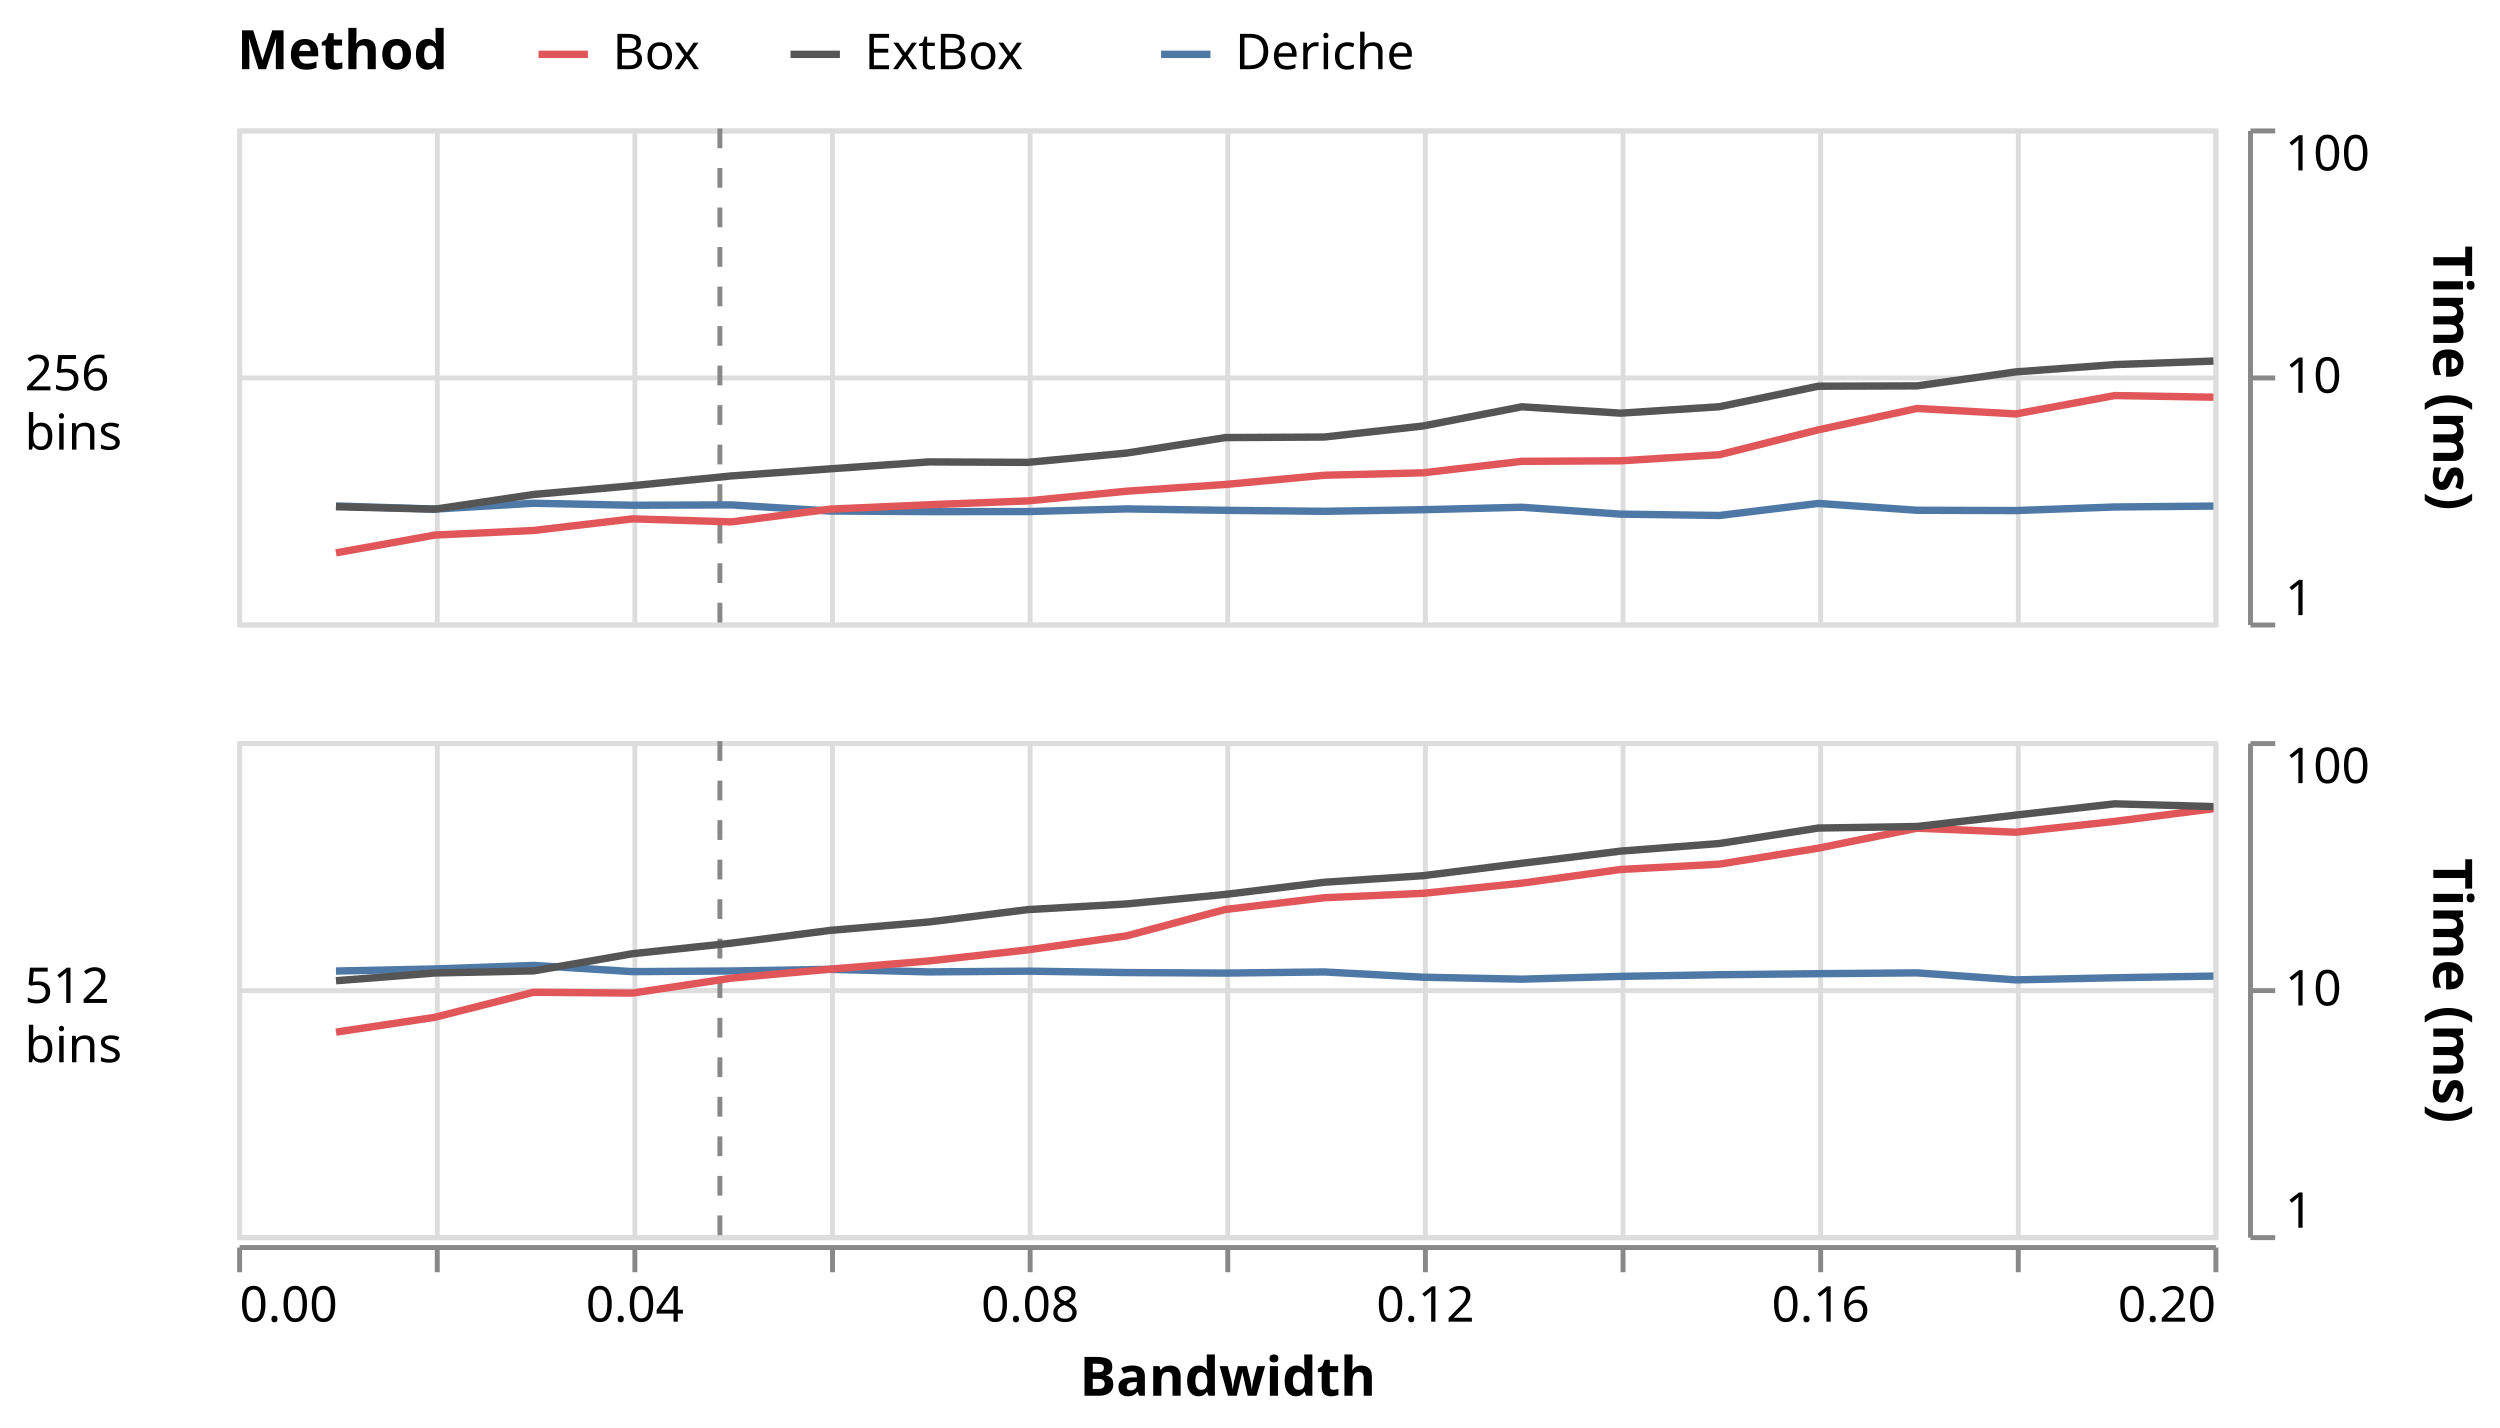
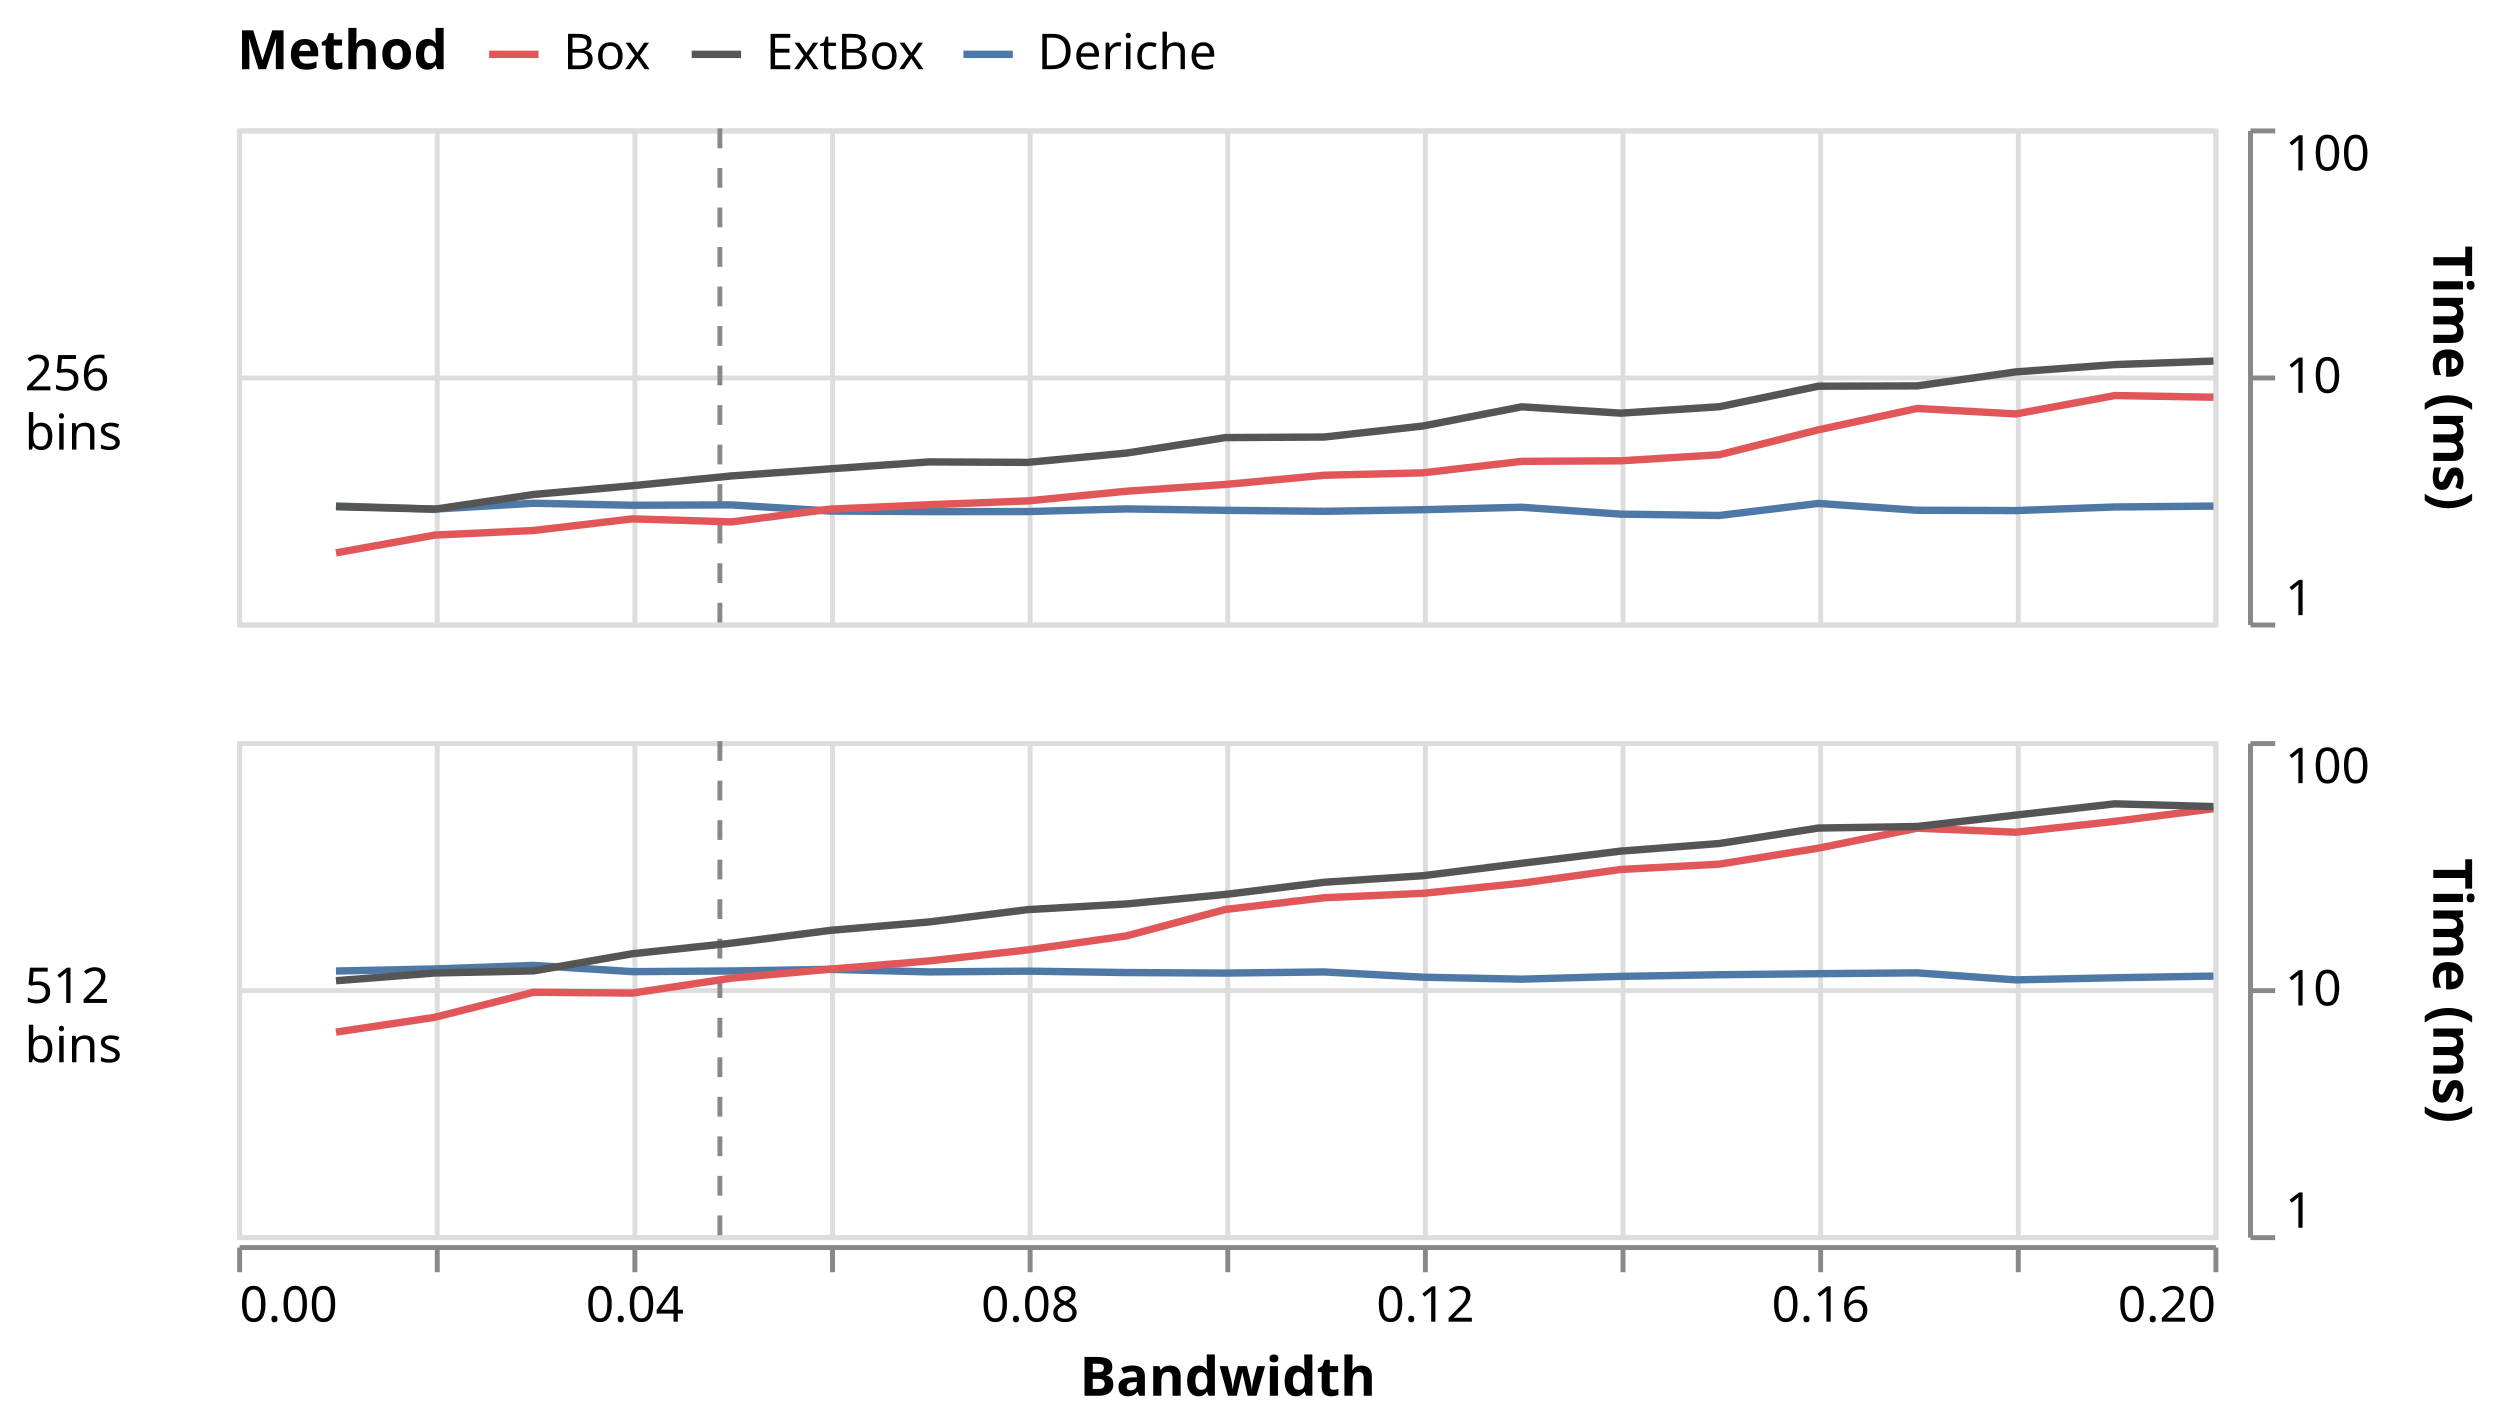
<svg xmlns="http://www.w3.org/2000/svg" version="1.1" class="marks" width="506" height="289" viewBox="0 0 506 289">
  <rect width="506" height="289" fill="white" />
  <g fill="none" stroke-miterlimit="10" transform="translate(48,26)">
    <g class="mark-group role-frame root" role="graphics-object" aria-roledescription="group mark container">
      <g transform="translate(0,0)">
        <path class="background" aria-hidden="true" d="M0,0h0v0h0Z" />
        <g>
          <g class="mark-group role-row-header row_header" role="graphics-object" aria-roledescription="group mark container">
            <g transform="translate(-1,0)">
              <path class="background" aria-hidden="true" d="M0,0h0v100h0Z" />
              <g>
                <g class="mark-group role-title">
                  <g transform="translate(-42,50)">
                    <path class="background" aria-hidden="true" d="M0,0h0v0h0Z" pointer-events="none" />
                    <g>
                      <g class="mark-text role-title-text" role="graphics-symbol" aria-roledescription="title" aria-label="Title text '256 bins'" pointer-events="none">
                        <text text-anchor="start" transform="translate(0,3)" font-family="sans-serif" font-size="10px" fill="#000" opacity="1">
                          <tspan>256</tspan>
                          <tspan x="0" dy="12">bins</tspan>
                        </text>
                      </g>
                    </g>
                    <path class="foreground" aria-hidden="true" d="" pointer-events="none" display="none" />
                  </g>
                </g>
              </g>
              <path class="foreground" aria-hidden="true" d="" display="none" />
            </g>
            <g transform="translate(-1,124)">
              <path class="background" aria-hidden="true" d="M0,0h0v100h0Z" />
              <g>
                <g class="mark-group role-title">
                  <g transform="translate(-42,50)">
                    <path class="background" aria-hidden="true" d="M0,0h0v0h0Z" pointer-events="none" />
                    <g>
                      <g class="mark-text role-title-text" role="graphics-symbol" aria-roledescription="title" aria-label="Title text '512 bins'" pointer-events="none">
                        <text text-anchor="start" transform="translate(0,3)" font-family="sans-serif" font-size="10px" fill="#000" opacity="1">
                          <tspan>512</tspan>
                          <tspan x="0" dy="12">bins</tspan>
                        </text>
                      </g>
                    </g>
                    <path class="foreground" aria-hidden="true" d="" pointer-events="none" display="none" />
                  </g>
                </g>
              </g>
              <path class="foreground" aria-hidden="true" d="" display="none" />
            </g>
          </g>
          <g class="mark-group role-row-footer row_footer" role="graphics-object" aria-roledescription="group mark container">
            <g transform="translate(404,0)">
              <path class="background" aria-hidden="true" d="M0,0h0v100h0Z" />
              <g>
                <g class="mark-group role-axis" role="graphics-symbol" aria-roledescription="axis" aria-label="Y-axis titled 'Time (ms)' for a log scale with values from 1 to 100">
                  <g transform="translate(3.5,0.5)">
                    <path class="background" aria-hidden="true" d="M0,0h0v0h0Z" pointer-events="none" />
                    <g>
                      <g class="mark-rule role-axis-tick" pointer-events="none">
                        <line transform="translate(0,100)" x2="5" y2="0" stroke="#888" stroke-width="1" opacity="1" />
                        <line transform="translate(0,50)" x2="5" y2="0" stroke="#888" stroke-width="1" opacity="1" />
                        <line transform="translate(0,0)" x2="5" y2="0" stroke="#888" stroke-width="1" opacity="1" />
                      </g>
                      <g class="mark-text role-axis-label" pointer-events="none">
                        <text text-anchor="start" transform="translate(7,98)" font-family="sans-serif" font-size="10px" fill="#000" opacity="1">1</text>
                        <text text-anchor="start" transform="translate(7,53)" font-family="sans-serif" font-size="10px" fill="#000" opacity="1">10</text>
                        <text text-anchor="start" transform="translate(7,8)" font-family="sans-serif" font-size="10px" fill="#000" opacity="1">100</text>
                      </g>
                      <g class="mark-rule role-axis-domain" pointer-events="none">
                        <line transform="translate(0,100)" x2="0" y2="-100" stroke="#888" stroke-width="1" opacity="1" />
                      </g>
                      <g class="mark-text role-axis-title" pointer-events="none">
                        <text text-anchor="middle" transform="translate(35,50) rotate(90) translate(0,-2)" font-family="sans-serif" font-size="11px" font-weight="bold" fill="#000" opacity="1">Time (ms)</text>
                      </g>
                    </g>
                    <path class="foreground" aria-hidden="true" d="" pointer-events="none" display="none" />
                  </g>
                </g>
              </g>
              <path class="foreground" aria-hidden="true" d="" display="none" />
            </g>
            <g transform="translate(404,124)">
              <path class="background" aria-hidden="true" d="M0,0h0v100h0Z" />
              <g>
                <g class="mark-group role-axis" role="graphics-symbol" aria-roledescription="axis" aria-label="Y-axis titled 'Time (ms)' for a log scale with values from 1 to 100">
                  <g transform="translate(3.5,0.5)">
                    <path class="background" aria-hidden="true" d="M0,0h0v0h0Z" pointer-events="none" />
                    <g>
                      <g class="mark-rule role-axis-tick" pointer-events="none">
                        <line transform="translate(0,100)" x2="5" y2="0" stroke="#888" stroke-width="1" opacity="1" />
                        <line transform="translate(0,50)" x2="5" y2="0" stroke="#888" stroke-width="1" opacity="1" />
                        <line transform="translate(0,0)" x2="5" y2="0" stroke="#888" stroke-width="1" opacity="1" />
                      </g>
                      <g class="mark-text role-axis-label" pointer-events="none">
                        <text text-anchor="start" transform="translate(7,98)" font-family="sans-serif" font-size="10px" fill="#000" opacity="1">1</text>
                        <text text-anchor="start" transform="translate(7,53)" font-family="sans-serif" font-size="10px" fill="#000" opacity="1">10</text>
                        <text text-anchor="start" transform="translate(7,8)" font-family="sans-serif" font-size="10px" fill="#000" opacity="1">100</text>
                      </g>
                      <g class="mark-rule role-axis-domain" pointer-events="none">
                        <line transform="translate(0,100)" x2="0" y2="-100" stroke="#888" stroke-width="1" opacity="1" />
                      </g>
                      <g class="mark-text role-axis-title" pointer-events="none">
                        <text text-anchor="middle" transform="translate(35,50) rotate(90) translate(0,-2)" font-family="sans-serif" font-size="11px" font-weight="bold" fill="#000" opacity="1">Time (ms)</text>
                      </g>
                    </g>
                    <path class="foreground" aria-hidden="true" d="" pointer-events="none" display="none" />
                  </g>
                </g>
              </g>
              <path class="foreground" aria-hidden="true" d="" display="none" />
            </g>
          </g>
          <g class="mark-group role-column-footer column_footer" role="graphics-object" aria-roledescription="group mark container">
            <g transform="translate(0,226)">
              <path class="background" aria-hidden="true" d="M0,0h400v0h-400Z" />
              <g>
                <g class="mark-group role-axis" role="graphics-symbol" aria-roledescription="axis" aria-label="X-axis titled 'Bandwidth' for a linear scale with values from 0.00 to 0.20">
                  <g transform="translate(0.5,0.5)">
                    <path class="background" aria-hidden="true" d="M0,0h0v0h0Z" pointer-events="none" />
                    <g>
                      <g class="mark-rule role-axis-tick" pointer-events="none">
                        <line transform="translate(0,0)" x2="0" y2="5" stroke="#888" stroke-width="1" opacity="1" />
                        <line transform="translate(40,0)" x2="0" y2="5" stroke="#888" stroke-width="1" opacity="1" />
                        <line transform="translate(80,0)" x2="0" y2="5" stroke="#888" stroke-width="1" opacity="1" />
                        <line transform="translate(120,0)" x2="0" y2="5" stroke="#888" stroke-width="1" opacity="1" />
                        <line transform="translate(160,0)" x2="0" y2="5" stroke="#888" stroke-width="1" opacity="1" />
                        <line transform="translate(200,0)" x2="0" y2="5" stroke="#888" stroke-width="1" opacity="1" />
                        <line transform="translate(240,0)" x2="0" y2="5" stroke="#888" stroke-width="1" opacity="1" />
                        <line transform="translate(280,0)" x2="0" y2="5" stroke="#888" stroke-width="1" opacity="1" />
                        <line transform="translate(320,0)" x2="0" y2="5" stroke="#888" stroke-width="1" opacity="1" />
                        <line transform="translate(360,0)" x2="0" y2="5" stroke="#888" stroke-width="1" opacity="1" />
                        <line transform="translate(400,0)" x2="0" y2="5" stroke="#888" stroke-width="1" opacity="1" />
                      </g>
                      <g class="mark-text role-axis-label" pointer-events="none">
                        <text text-anchor="start" transform="translate(0,15)" font-family="sans-serif" font-size="10px" fill="#000" opacity="1">0.00</text>
                        <text text-anchor="middle" transform="translate(40,15)" font-family="sans-serif" font-size="10px" fill="#000" opacity="0">0.02</text>
                        <text text-anchor="middle" transform="translate(80,15)" font-family="sans-serif" font-size="10px" fill="#000" opacity="1">0.04</text>
                        <text text-anchor="middle" transform="translate(120,15)" font-family="sans-serif" font-size="10px" fill="#000" opacity="0">0.06</text>
                        <text text-anchor="middle" transform="translate(160,15)" font-family="sans-serif" font-size="10px" fill="#000" opacity="1">0.08</text>
                        <text text-anchor="middle" transform="translate(200,15)" font-family="sans-serif" font-size="10px" fill="#000" opacity="0">0.10</text>
                        <text text-anchor="middle" transform="translate(240,15)" font-family="sans-serif" font-size="10px" fill="#000" opacity="1">0.12</text>
                        <text text-anchor="middle" transform="translate(280,15)" font-family="sans-serif" font-size="10px" fill="#000" opacity="0">0.14</text>
                        <text text-anchor="middle" transform="translate(320,15)" font-family="sans-serif" font-size="10px" fill="#000" opacity="1">0.16</text>
                        <text text-anchor="middle" transform="translate(360,15)" font-family="sans-serif" font-size="10px" fill="#000" opacity="0">0.18</text>
                        <text text-anchor="end" transform="translate(400,15)" font-family="sans-serif" font-size="10px" fill="#000" opacity="1">0.20</text>
                      </g>
                      <g class="mark-rule role-axis-domain" pointer-events="none">
                        <line transform="translate(0,0)" x2="400" y2="0" stroke="#888" stroke-width="1" opacity="1" />
                      </g>
                      <g class="mark-text role-axis-title" pointer-events="none">
                        <text text-anchor="middle" transform="translate(200,30)" font-family="sans-serif" font-size="11px" font-weight="bold" fill="#000" opacity="1">Bandwidth</text>
                      </g>
                    </g>
                    <path class="foreground" aria-hidden="true" d="" pointer-events="none" display="none" />
                  </g>
                </g>
              </g>
              <path class="foreground" aria-hidden="true" d="" display="none" />
            </g>
          </g>
          <g class="mark-group role-scope cell" role="graphics-object" aria-roledescription="group mark container">
            <g transform="translate(0,0)">
              <path class="background" aria-hidden="true" d="M0.5,0.5h400v100h-400Z" stroke="#ddd" />
              <g>
                <g class="mark-group role-axis" aria-hidden="true">
                  <g transform="translate(0.5,100.5)">
                    <path class="background" aria-hidden="true" d="M0,0h0v0h0Z" pointer-events="none" />
                    <g>
                      <g class="mark-rule role-axis-grid" pointer-events="none">
                        <line transform="translate(0,-100)" x2="0" y2="100" stroke="#ddd" stroke-width="1" opacity="1" />
                        <line transform="translate(40,-100)" x2="0" y2="100" stroke="#ddd" stroke-width="1" opacity="1" />
                        <line transform="translate(80,-100)" x2="0" y2="100" stroke="#ddd" stroke-width="1" opacity="1" />
                        <line transform="translate(120,-100)" x2="0" y2="100" stroke="#ddd" stroke-width="1" opacity="1" />
                        <line transform="translate(160,-100)" x2="0" y2="100" stroke="#ddd" stroke-width="1" opacity="1" />
                        <line transform="translate(200,-100)" x2="0" y2="100" stroke="#ddd" stroke-width="1" opacity="1" />
                        <line transform="translate(240,-100)" x2="0" y2="100" stroke="#ddd" stroke-width="1" opacity="1" />
                        <line transform="translate(280,-100)" x2="0" y2="100" stroke="#ddd" stroke-width="1" opacity="1" />
                        <line transform="translate(320,-100)" x2="0" y2="100" stroke="#ddd" stroke-width="1" opacity="1" />
                        <line transform="translate(360,-100)" x2="0" y2="100" stroke="#ddd" stroke-width="1" opacity="1" />
                        <line transform="translate(400,-100)" x2="0" y2="100" stroke="#ddd" stroke-width="1" opacity="1" />
                      </g>
                    </g>
                    <path class="foreground" aria-hidden="true" d="" pointer-events="none" display="none" />
                  </g>
                </g>
                <g class="mark-group role-axis" aria-hidden="true">
                  <g transform="translate(403.5,0.5)">
                    <path class="background" aria-hidden="true" d="M0,0h0v0h0Z" pointer-events="none" />
                    <g>
                      <g class="mark-rule role-axis-grid" pointer-events="none">
                        <line transform="translate(-3,100)" x2="-400" y2="0" stroke="#ddd" stroke-width="1" opacity="1" />
                        <line transform="translate(-3,50)" x2="-400" y2="0" stroke="#ddd" stroke-width="1" opacity="1" />
                        <line transform="translate(-3,0)" x2="-400" y2="0" stroke="#ddd" stroke-width="1" opacity="1" />
                      </g>
                    </g>
                    <path class="foreground" aria-hidden="true" d="" pointer-events="none" display="none" />
                  </g>
                </g>
                <g class="mark-rule role-mark child_layer_0_marks" role="graphics-object" aria-roledescription="rule mark container">
                  <line aria-label="nrd: 0.0488527627765" role="graphics-symbol" aria-roledescription="rule mark" transform="translate(97.70553,0)" x2="0" y2="100" stroke="#888" stroke-dasharray="4,4" />
                </g>
                <g class="mark-group role-scope child_layer_1_pathgroup" role="graphics-object" aria-roledescription="group mark container">
                  <g transform="translate(0,0)">
                    <path class="background" aria-hidden="true" d="M0,0h400v100h-400Z" />
                    <g>
                      <g class="mark-line role-mark child_layer_1_marks" role="graphics-object" aria-roledescription="line mark container">
                        <path aria-label="Bandwidth: 0.01; Time (ms): 2.96375451088; method: Deriche" role="graphics-symbol" aria-roledescription="line mark" d="M20,76.408L40,77.04L60,75.858L80,76.264L100,76.19L120,77.431L140,77.55L160,77.541L180,77.002L200,77.289L220,77.487L240,77.167L260,76.667L280,78.062L300,78.333L320,75.895L340,77.275L360,77.338L380,76.614L400,76.431" stroke="#4e79a7" stroke-width="1.5" opacity="1" />
                      </g>
                    </g>
                    <path class="foreground" aria-hidden="true" d="" display="none" />
                  </g>
                  <g transform="translate(0,0)">
                    <path class="background" aria-hidden="true" d="M0,0h400v100h-400Z" />
                    <g>
                      <g class="mark-line role-mark child_layer_1_marks" role="graphics-object" aria-roledescription="line mark container">
                        <path aria-label="Bandwidth: 0.01; Time (ms): 1.91453294754; method: Box" role="graphics-symbol" aria-roledescription="line mark" d="M20,85.897L40,82.296L60,81.367L80,79.017L100,79.632L120,77.048L140,76.158L160,75.382L180,73.419L200,72.057L220,70.189L240,69.699L260,67.374L280,67.266L300,66.036L320,61.002L340,56.676L360,57.78L380,54.061L400,54.395" stroke="#e15759" stroke-width="1.5" opacity="1" />
                      </g>
                    </g>
                    <path class="foreground" aria-hidden="true" d="" display="none" />
                  </g>
                  <g transform="translate(0,0)">
                    <path class="background" aria-hidden="true" d="M0,0h400v100h-400Z" />
                    <g>
                      <g class="mark-line role-mark child_layer_1_marks" role="graphics-object" aria-roledescription="line mark container">
                        <path aria-label="Bandwidth: 0.01; Time (ms): 2.94261159897; method: ExtBox" role="graphics-symbol" aria-roledescription="line mark" d="M20,76.563L40,77.059L60,74.079L80,72.305L100,70.33L120,68.894L140,67.489L160,67.585L180,65.701L200,62.568L220,62.456L240,60.219L260,56.336L280,57.623L300,56.32L320,52.171L340,52.104L360,49.269L380,47.793L400,47.074" stroke="#555555" stroke-width="1.5" opacity="1" />
                      </g>
                    </g>
                    <path class="foreground" aria-hidden="true" d="" display="none" />
                  </g>
                </g>
              </g>
              <path class="foreground" aria-hidden="true" d="" display="none" />
            </g>
            <g transform="translate(0,124)">
              <path class="background" aria-hidden="true" d="M0.5,0.5h400v100h-400Z" stroke="#ddd" />
              <g>
                <g class="mark-group role-axis" aria-hidden="true">
                  <g transform="translate(0.5,100.5)">
                    <path class="background" aria-hidden="true" d="M0,0h0v0h0Z" pointer-events="none" />
                    <g>
                      <g class="mark-rule role-axis-grid" pointer-events="none">
                        <line transform="translate(0,-100)" x2="0" y2="100" stroke="#ddd" stroke-width="1" opacity="1" />
                        <line transform="translate(40,-100)" x2="0" y2="100" stroke="#ddd" stroke-width="1" opacity="1" />
                        <line transform="translate(80,-100)" x2="0" y2="100" stroke="#ddd" stroke-width="1" opacity="1" />
                        <line transform="translate(120,-100)" x2="0" y2="100" stroke="#ddd" stroke-width="1" opacity="1" />
                        <line transform="translate(160,-100)" x2="0" y2="100" stroke="#ddd" stroke-width="1" opacity="1" />
                        <line transform="translate(200,-100)" x2="0" y2="100" stroke="#ddd" stroke-width="1" opacity="1" />
                        <line transform="translate(240,-100)" x2="0" y2="100" stroke="#ddd" stroke-width="1" opacity="1" />
                        <line transform="translate(280,-100)" x2="0" y2="100" stroke="#ddd" stroke-width="1" opacity="1" />
                        <line transform="translate(320,-100)" x2="0" y2="100" stroke="#ddd" stroke-width="1" opacity="1" />
                        <line transform="translate(360,-100)" x2="0" y2="100" stroke="#ddd" stroke-width="1" opacity="1" />
                        <line transform="translate(400,-100)" x2="0" y2="100" stroke="#ddd" stroke-width="1" opacity="1" />
                      </g>
                    </g>
                    <path class="foreground" aria-hidden="true" d="" pointer-events="none" display="none" />
                  </g>
                </g>
                <g class="mark-group role-axis" aria-hidden="true">
                  <g transform="translate(403.5,0.5)">
                    <path class="background" aria-hidden="true" d="M0,0h0v0h0Z" pointer-events="none" />
                    <g>
                      <g class="mark-rule role-axis-grid" pointer-events="none">
                        <line transform="translate(-3,100)" x2="-400" y2="0" stroke="#ddd" stroke-width="1" opacity="1" />
                        <line transform="translate(-3,50)" x2="-400" y2="0" stroke="#ddd" stroke-width="1" opacity="1" />
                        <line transform="translate(-3,0)" x2="-400" y2="0" stroke="#ddd" stroke-width="1" opacity="1" />
                      </g>
                    </g>
                    <path class="foreground" aria-hidden="true" d="" pointer-events="none" display="none" />
                  </g>
                </g>
                <g class="mark-rule role-mark child_layer_0_marks" role="graphics-object" aria-roledescription="rule mark container">
                  <line aria-label="nrd: 0.0488527627765" role="graphics-symbol" aria-roledescription="rule mark" transform="translate(97.70553,0)" x2="0" y2="100" stroke="#888" stroke-dasharray="4,4" />
                </g>
                <g class="mark-group role-scope child_layer_1_pathgroup" role="graphics-object" aria-roledescription="group mark container">
                  <g transform="translate(0,0)">
                    <path class="background" aria-hidden="true" d="M0,0h400v100h-400Z" />
                    <g>
                      <g class="mark-line role-mark child_layer_1_marks" role="graphics-object" aria-roledescription="line mark container">
                        <path aria-label="Bandwidth: 0.01; Time (ms): 11.7289844513; method: Deriche" role="graphics-symbol" aria-roledescription="line mark" d="M20,46.537L40,46.115L60,45.398L80,46.66L100,46.526L120,46.193L140,46.714L160,46.56L180,46.844L200,46.954L220,46.72L240,47.785L260,48.182L280,47.62L300,47.284L320,47.073L340,46.909L360,48.325L380,47.9L400,47.56" stroke="#4e79a7" stroke-width="1.5" opacity="1" />
                      </g>
                    </g>
                    <path class="foreground" aria-hidden="true" d="" display="none" />
                  </g>
                  <g transform="translate(0,0)">
                    <path class="background" aria-hidden="true" d="M0,0h400v100h-400Z" />
                    <g>
                      <g class="mark-line role-mark child_layer_1_marks" role="graphics-object" aria-roledescription="line mark container">
                        <path aria-label="Bandwidth: 0.01; Time (ms): 6.63757581711; method: Box" role="graphics-symbol" aria-roledescription="line mark" d="M20,58.9L40,55.9L60,50.834L80,51.001L100,47.981L120,46.157L140,44.498L160,42.256L180,39.418L200,34.075L220,31.704L240,30.809L260,28.752L280,25.981L300,24.903L320,21.671L340,17.628L360,18.442L380,16.25L400,13.678" stroke="#e15759" stroke-width="1.5" opacity="1" />
                      </g>
                    </g>
                    <path class="foreground" aria-hidden="true" d="" display="none" />
                  </g>
                  <g transform="translate(0,0)">
                    <path class="background" aria-hidden="true" d="M0,0h400v100h-400Z" />
                    <g>
                      <g class="mark-line role-mark child_layer_1_marks" role="graphics-object" aria-roledescription="line mark container">
                        <path aria-label="Bandwidth: 0.01; Time (ms): 10.7159948349; method: ExtBox" role="graphics-symbol" aria-roledescription="line mark" d="M20,48.498L40,46.933L60,46.507L80,43.03L100,40.898L120,38.309L140,36.605L160,34.105L180,32.957L200,31.027L220,28.568L240,27.24L260,24.726L280,22.266L300,20.724L320,17.6L340,17.281L360,14.973L380,12.694L400,13.254" stroke="#555555" stroke-width="1.5" opacity="1" />
                      </g>
                    </g>
                    <path class="foreground" aria-hidden="true" d="" display="none" />
                  </g>
                </g>
              </g>
              <path class="foreground" aria-hidden="true" d="" display="none" />
            </g>
          </g>
          <g class="mark-group role-legend" role="graphics-symbol" aria-roledescription="legend" aria-label="Symbol legend titled 'Method' for stroke color with 3 values: Box, ExtBox, Deriche">
            <g transform="translate(0,-21)">
              <path class="background" aria-hidden="true" d="M0,0h258v11h-258Z" pointer-events="none" />
              <g>
                <g class="mark-group role-legend-entry">
-                   <g transform="translate(60,0)">
+                   <g transform="translate(50,0)">
                    <path class="background" aria-hidden="true" d="M0,0h0v0h0Z" pointer-events="none" />
                    <g>
                      <g class="mark-group role-scope" role="graphics-object" aria-roledescription="group mark container">
                        <g transform="translate(0,0)">
                          <path class="background" aria-hidden="true" d="M0,0h40v11h-40Z" pointer-events="none" opacity="1" />
                          <g>
                            <g class="mark-symbol role-legend-symbol" pointer-events="none">
                              <path transform="translate(6,6)" d="M-5,0L5,0" stroke="#e15759" stroke-width="1.5" opacity="1" />
                            </g>
                            <g class="mark-text role-legend-label" pointer-events="none">
                              <text text-anchor="start" transform="translate(16,9)" font-family="sans-serif" font-size="10px" fill="#000" opacity="1">Box</text>
                            </g>
                          </g>
                          <path class="foreground" aria-hidden="true" d="" pointer-events="none" display="none" />
                        </g>
-                         <g transform="translate(51,0)">
+                         <g transform="translate(41,0)">
                          <path class="background" aria-hidden="true" d="M0,0h64v11h-64Z" pointer-events="none" opacity="1" />
                          <g>
                            <g class="mark-symbol role-legend-symbol" pointer-events="none">
                              <path transform="translate(6,6)" d="M-5,0L5,0" stroke="#555555" stroke-width="1.5" opacity="1" />
                            </g>
                            <g class="mark-text role-legend-label" pointer-events="none">
                              <text text-anchor="start" transform="translate(16,9)" font-family="sans-serif" font-size="10px" fill="#000" opacity="1">ExtBox</text>
                            </g>
                          </g>
                          <path class="foreground" aria-hidden="true" d="" pointer-events="none" display="none" />
                        </g>
-                         <g transform="translate(126,0)">
+                         <g transform="translate(96,0)">
                          <path class="background" aria-hidden="true" d="M0,0h72v11h-72Z" pointer-events="none" opacity="1" />
                          <g>
                            <g class="mark-symbol role-legend-symbol" pointer-events="none">
                              <path transform="translate(6,6)" d="M-5,0L5,0" stroke="#4e79a7" stroke-width="1.5" opacity="1" />
                            </g>
                            <g class="mark-text role-legend-label" pointer-events="none">
                              <text text-anchor="start" transform="translate(16,9)" font-family="sans-serif" font-size="10px" fill="#000" opacity="1">Deriche</text>
                            </g>
                          </g>
                          <path class="foreground" aria-hidden="true" d="" pointer-events="none" display="none" />
                        </g>
                      </g>
                    </g>
                    <path class="foreground" aria-hidden="true" d="" pointer-events="none" display="none" />
                  </g>
                </g>
                <g class="mark-text role-legend-title" pointer-events="none">
                  <text text-anchor="start" transform="translate(0,9)" font-family="sans-serif" font-size="11px" font-weight="bold" fill="#000" opacity="1">Method</text>
                </g>
              </g>
              <path class="foreground" aria-hidden="true" d="" pointer-events="none" display="none" />
            </g>
          </g>
        </g>
        <path class="foreground" aria-hidden="true" d="" display="none" />
      </g>
    </g>
  </g>
</svg>
